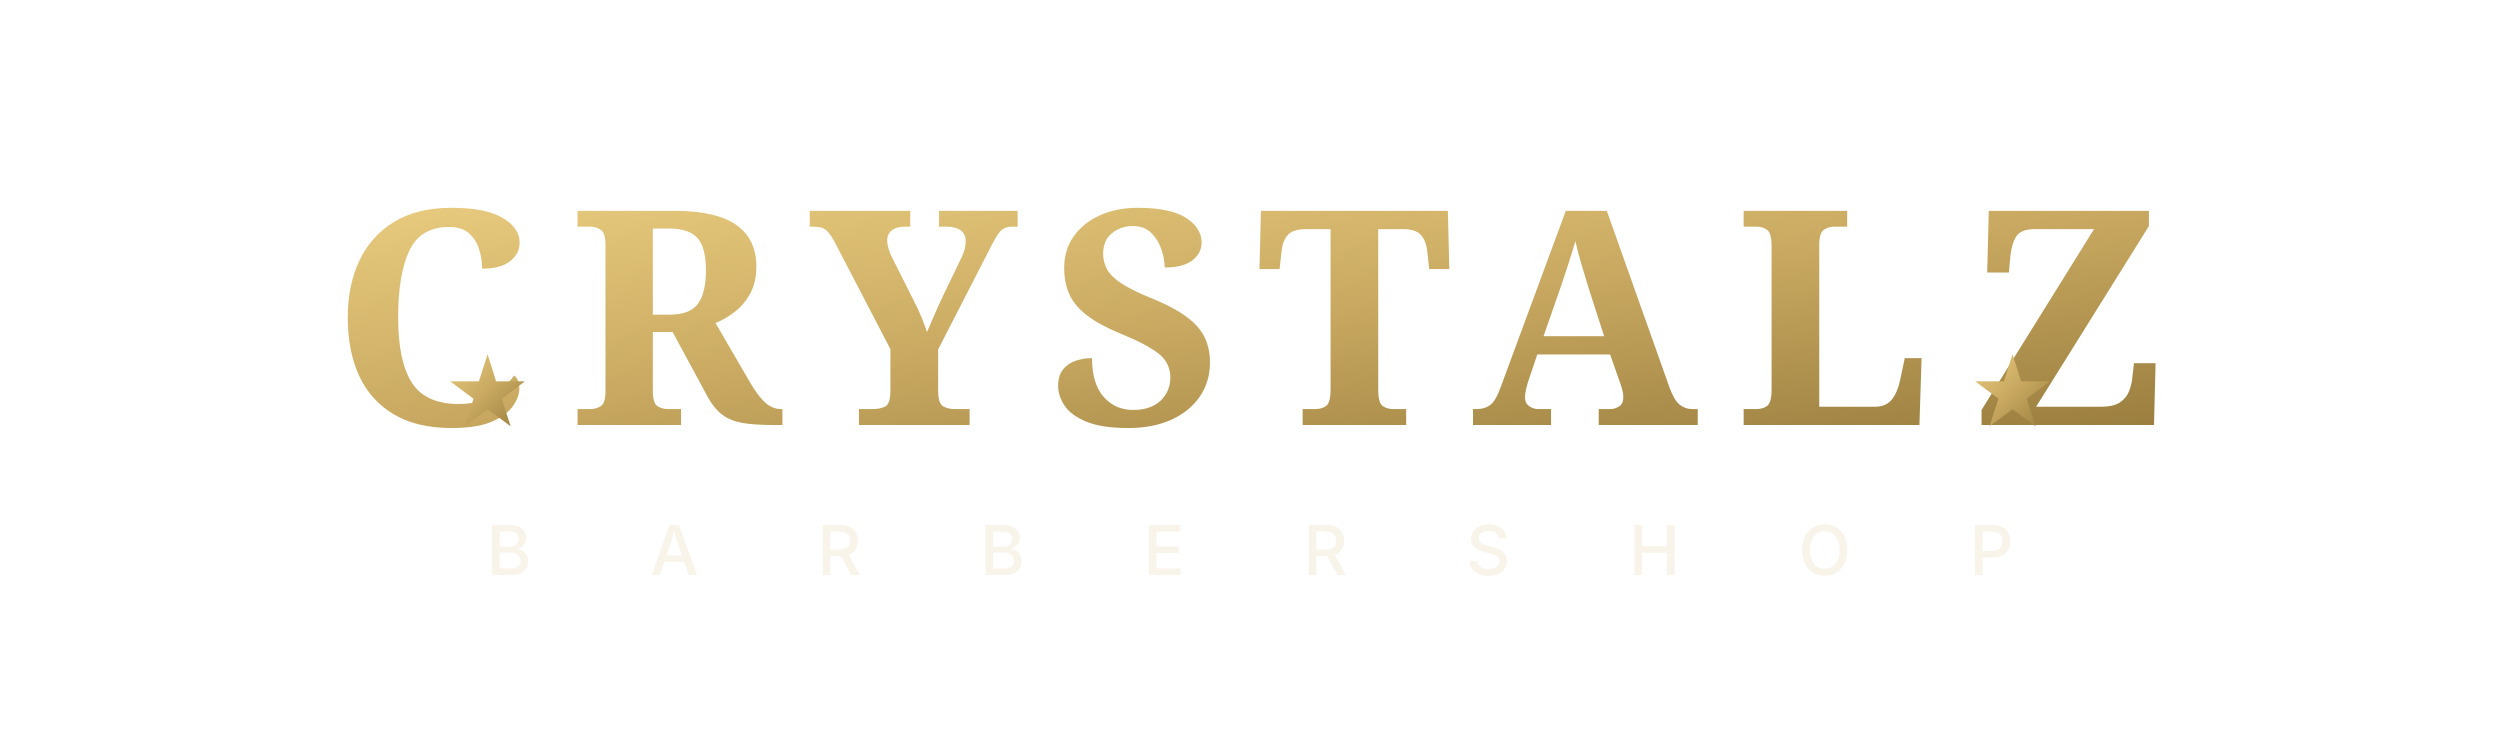
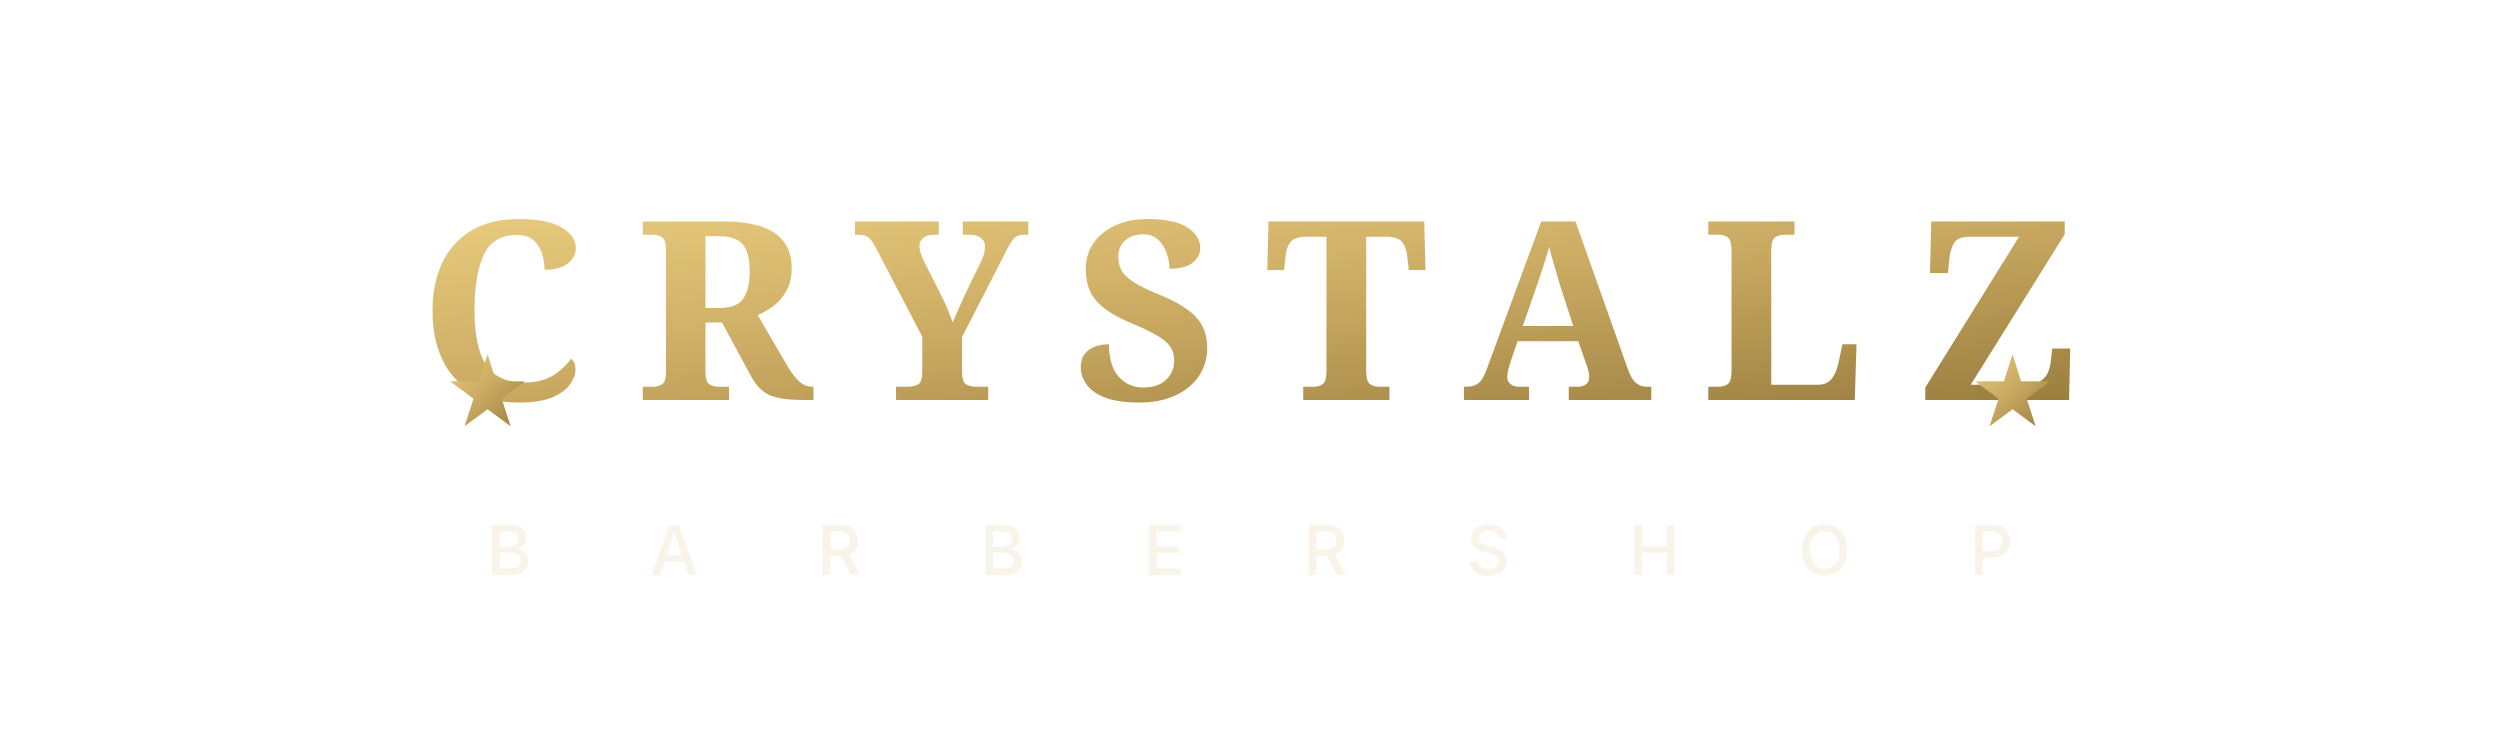
<svg xmlns="http://www.w3.org/2000/svg" viewBox="0 0 400 120" preserveAspectRatio="xMidYMid meet">
  <defs>
    <linearGradient id="goldGrad" x1="0%" y1="0%" x2="100%" y2="100%">
      <stop offset="0%" style="stop-color:#E8CB7E" />
      <stop offset="50%" style="stop-color:#C9A961" />
      <stop offset="100%" style="stop-color:#9A7E3F" />
    </linearGradient>
  </defs>
  <line x1="20" y1="60" x2="60" y2="60" stroke="url(#goldGrad)" stroke-width="1.5" />
  <line x1="340" y1="60" x2="380" y2="60" stroke="url(#goldGrad)" stroke-width="1.5" />
-   <text x="200" y="68" text-anchor="middle" font-family="'Playfair Display', Georgia, serif" font-size="48" font-weight="900" letter-spacing="6" fill="url(#goldGrad)">CRYSTALZ</text>
+   <text x="200" y="64" text-anchor="middle" font-family="'Cinzel', Georgia, serif" font-size="40" font-weight="900" letter-spacing="8" fill="url(#goldGrad)">CRYSTALZ</text>
  <text x="200" y="92" text-anchor="middle" font-family="'Inter', system-ui, sans-serif" font-size="11" font-weight="500" letter-spacing="8" fill="#F5EFE0" opacity="0.7">B A R B E R S H O P</text>
  <text x="78" y="68" text-anchor="middle" fill="url(#goldGrad)" font-size="16">★</text>
  <text x="322" y="68" text-anchor="middle" fill="url(#goldGrad)" font-size="16">★</text>
</svg>
